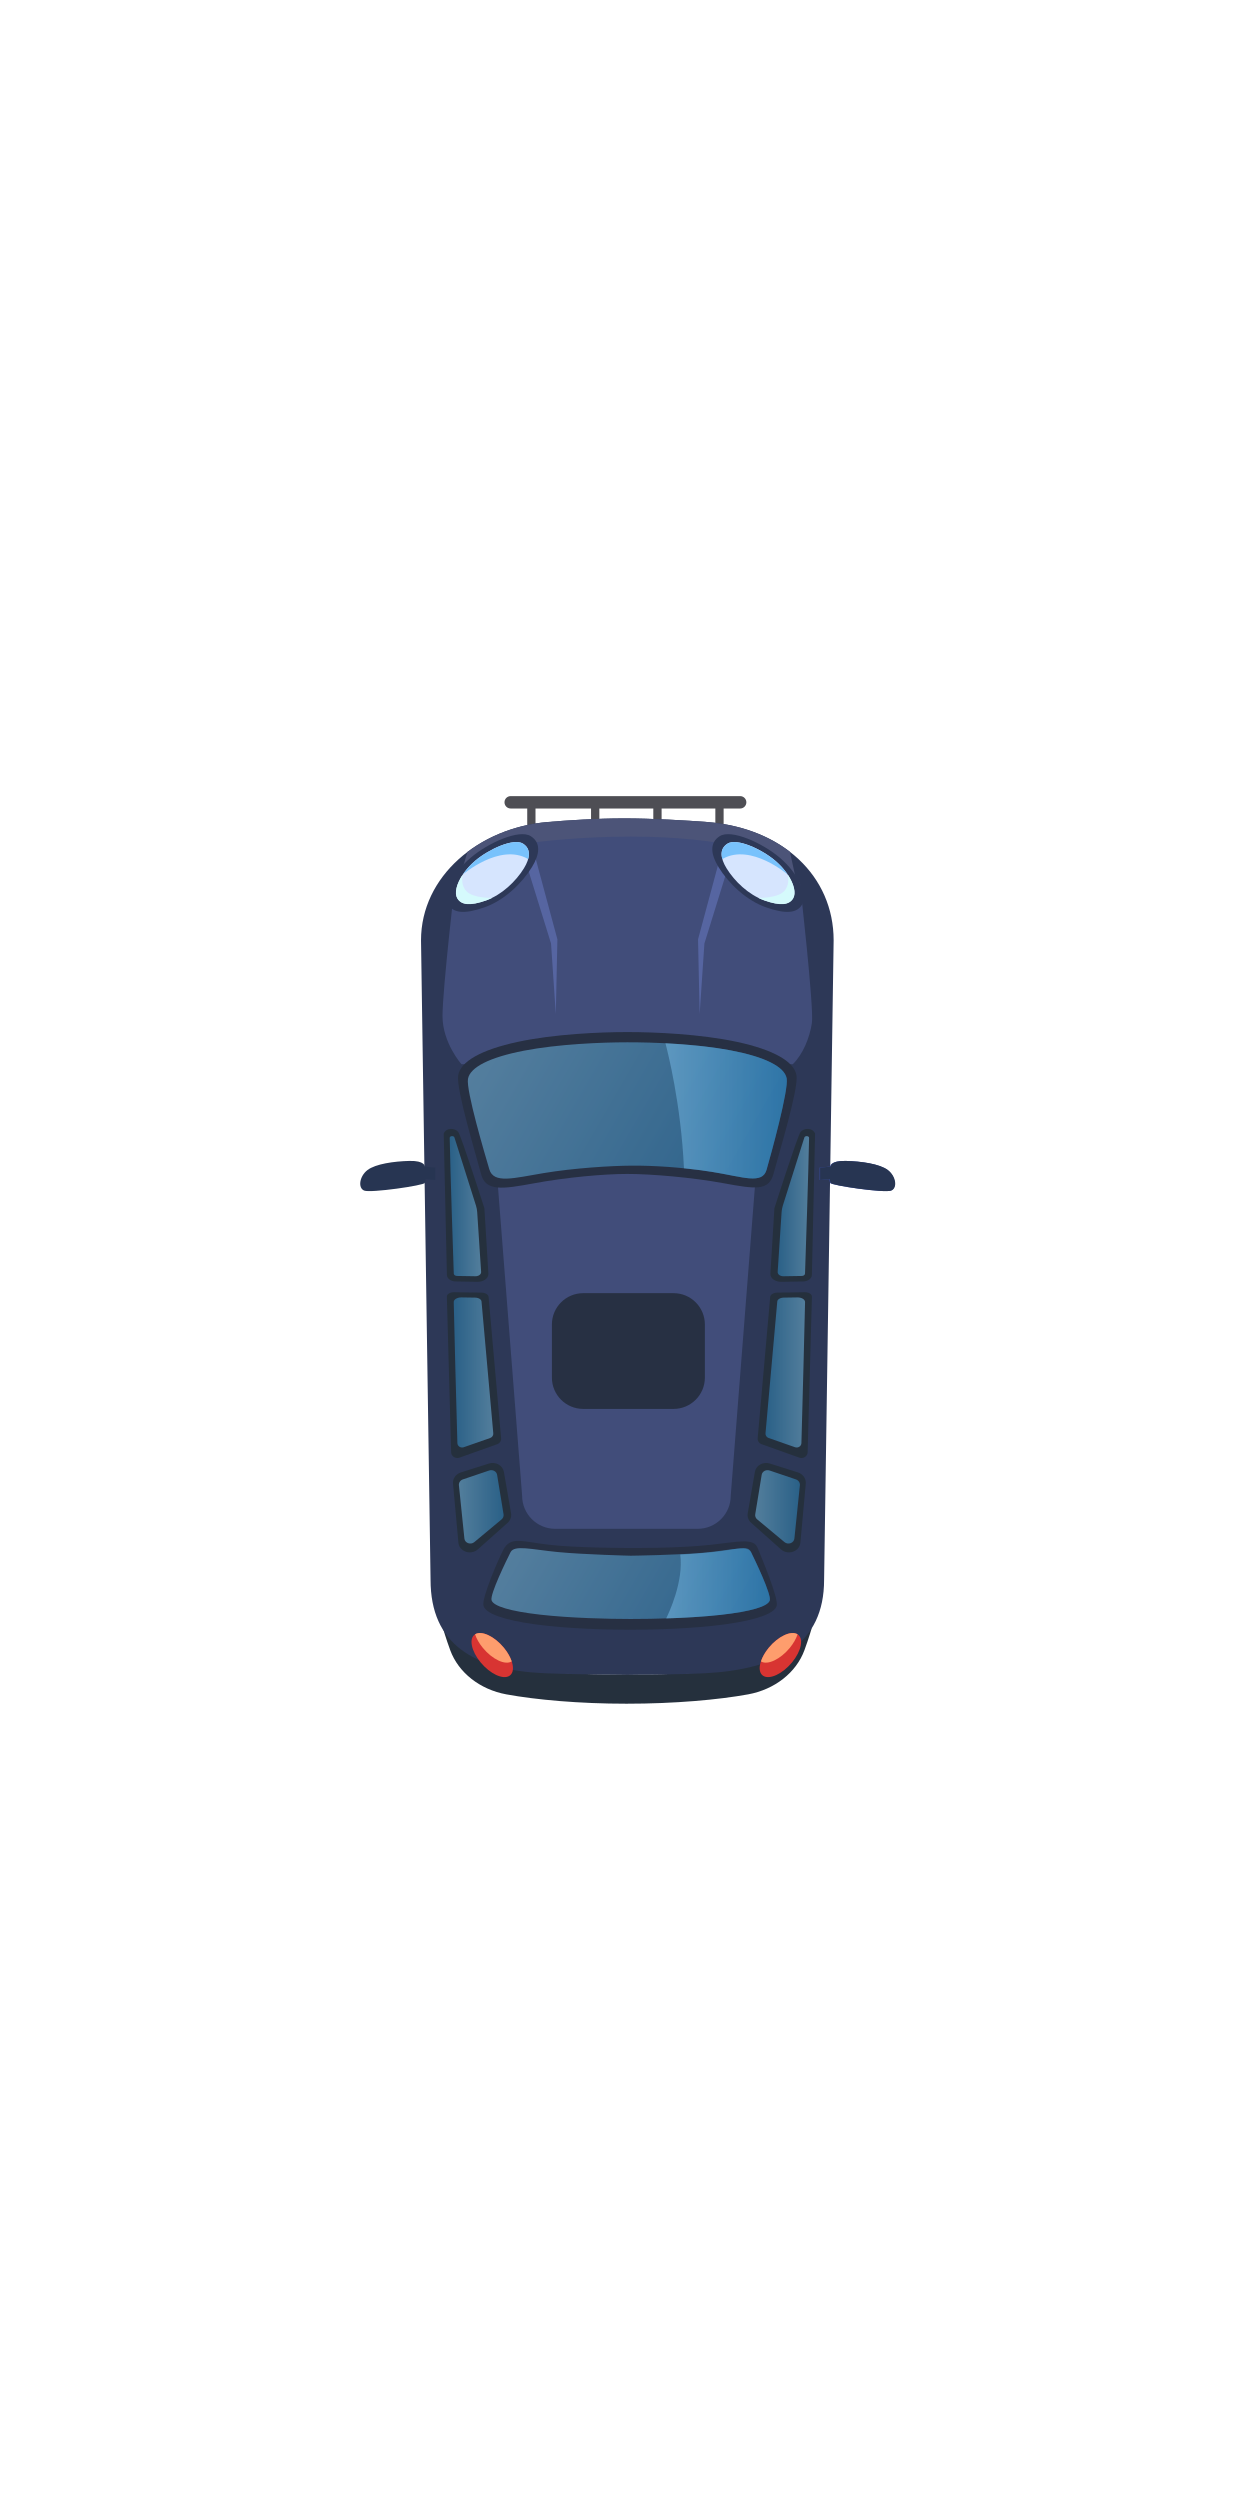
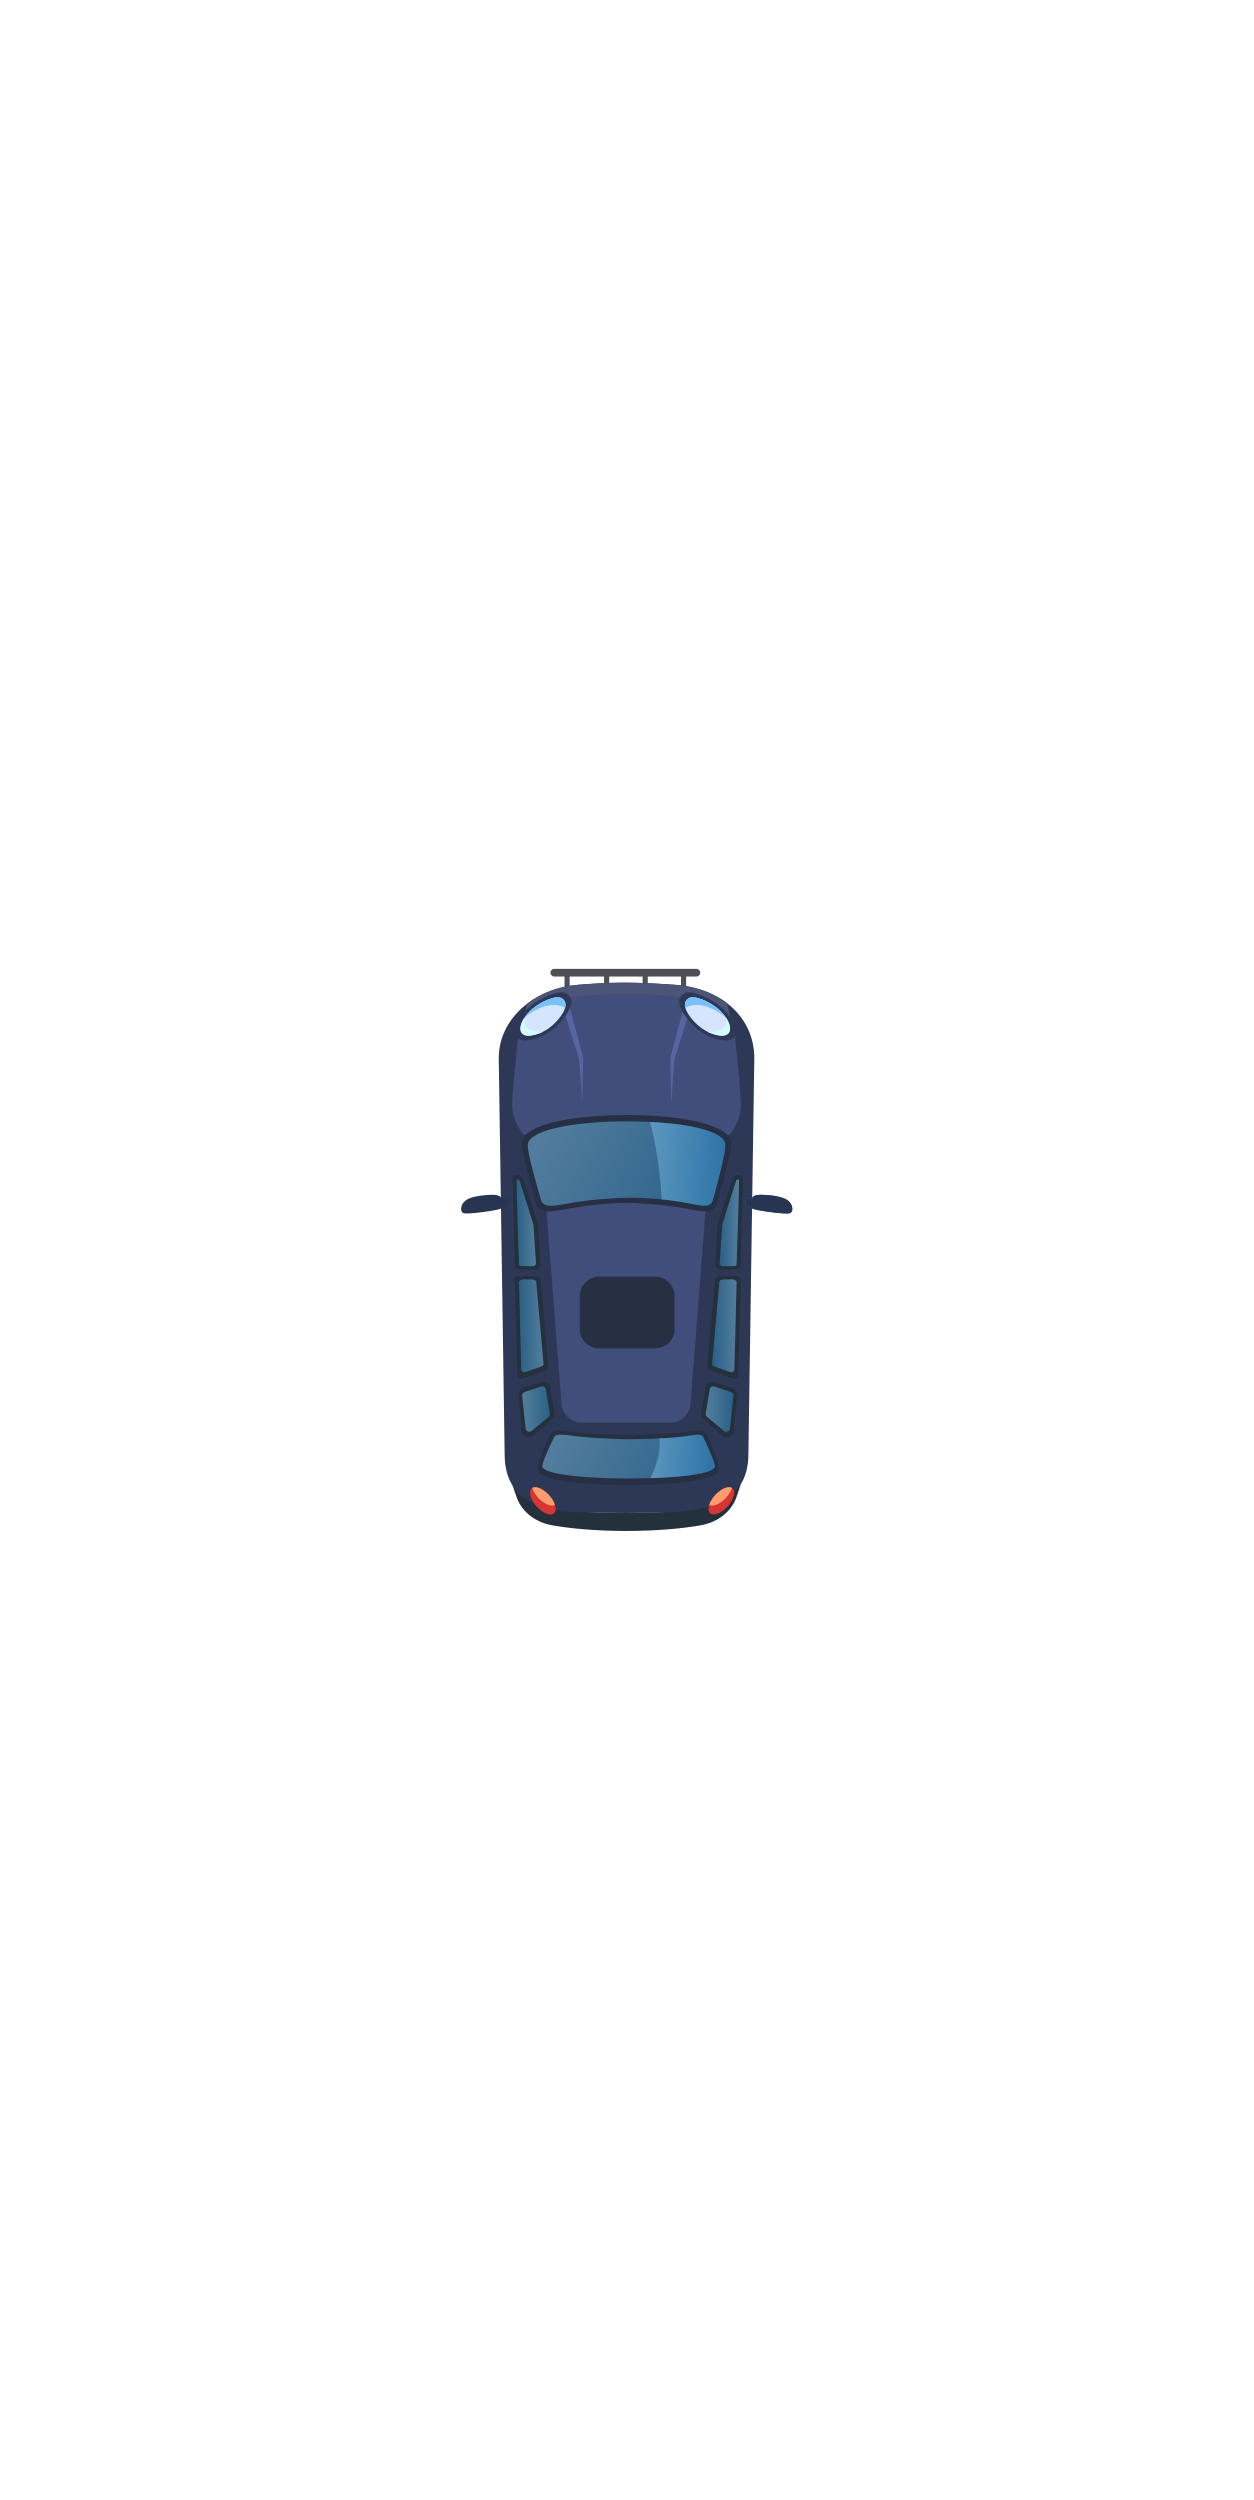
<svg xmlns="http://www.w3.org/2000/svg" width="348" height="694" viewBox="0 0 348 694" fill="none">
-   <path d="M205.467 224.443C206.418 224.443 207.188 223.672 207.188 222.721C207.188 221.77 206.417 221 205.467 221H141.768C140.817 221 140.046 221.771 140.046 222.721C140.046 223.672 140.817 224.443 141.768 224.443H205.467Z" fill="#4E4E54" />
-   <path d="M148.655 222.722H146.359V233.052H148.655V222.722Z" fill="#4E4E54" />
-   <path d="M200.876 222.722H198.58V233.052H200.876V222.722Z" fill="#4E4E54" />
-   <path d="M183.661 222.722H181.356V233.052H183.661V222.722Z" fill="#4E4E54" />
-   <path d="M166.377 222.722H164.073V233.052H166.377V222.722Z" fill="#4E4E54" />
-   <path d="M174.001 225.764L174.242 225.763C174.162 225.763 174.078 225.762 174.001 225.762V225.764Z" fill="#151347" />
-   <path d="M174.146 464.739C174.066 464.737 174.021 464.735 174.021 464.735V464.742C170.941 464.825 139.988 465.496 135.234 458.926C130.229 452.01 122.972 452.01 122.972 452.01C122.972 452.01 123.766 454.77 124.977 458.08C127.255 464.307 133.203 468.999 140.547 470.352C148.681 471.85 160.735 472.951 173.911 472.951C187.308 472.951 199.472 471.853 207.666 470.356C215.044 469.009 221.034 464.322 223.32 458.069C224.528 454.764 225.321 452.01 225.321 452.01C225.321 452.01 218.064 452.01 213.059 458.926C208.304 465.496 177.351 464.826 174.272 464.742V464.735C174.272 464.735 174.226 464.737 174.146 464.739Z" fill="#25303D" />
-   <path d="M151.304 464.497C162.382 464.954 184.594 465.072 195.664 464.497C215.93 463.444 228.769 456.387 228.769 438.561L231.417 261.045C231.417 243.22 217.307 229.853 196.326 228.193C190.719 227.749 180.993 227.183 173.32 227.183C165.544 227.183 157.404 227.726 151.966 228.193C132.955 229.827 116.875 243.22 116.875 261.045L119.523 438.561C119.523 456.387 131.485 463.68 151.304 464.497Z" fill="#2D3857" />
-   <path d="M225.384 283.977C226.005 279.819 222.05 245.076 222.05 245.076L205.498 232.42C205.498 232.42 192.758 230.627 174.735 230.627C156.712 230.627 143.04 232.143 143.04 232.143L126.484 243.348C126.484 243.348 122.842 274.553 122.842 282.037C122.842 289.521 128.103 295.421 128.103 295.421H220.08C222.856 292.727 224.763 288.135 225.384 283.977Z" fill="#414D7A" />
-   <path d="M117.939 328.373C118.163 327.661 118.163 327.356 118.163 327.356L120.856 327.559V324.102C119.734 324.102 117.939 323.797 117.939 323.797C117.939 323.797 117.938 322.17 113.674 322.272C109.41 322.374 104.25 323.085 102.006 324.814C99.761 326.543 99.312 329.797 101.107 330.508C102.903 331.221 117.715 329.085 117.939 328.373Z" fill="#273552" />
-   <path d="M154.733 260.758L148.112 236.166L145.464 237.704L152.967 261.91L154.291 281.506L154.733 260.758Z" fill="#5665A1" />
-   <path d="M154.125 424.401H193.671C198.742 424.401 202.853 420.29 202.853 415.219L210.313 319.834H137.483L144.943 415.219C144.943 420.29 149.054 424.401 154.125 424.401Z" fill="#414D7A" />
-   <path d="M247.279 330.509C249.074 329.797 248.625 326.543 246.381 324.815C244.137 323.086 238.975 322.374 234.711 322.273C230.447 322.171 230.448 323.798 230.448 323.798C230.448 323.798 228.653 324.103 227.531 324.103V327.56L230.224 327.357C230.224 327.357 230.224 327.662 230.448 328.374C230.673 329.085 245.484 331.221 247.279 330.509Z" fill="#384BA1" />
-   <path d="M148.273 328.479C157.157 326.84 167.537 325.887 174.095 325.885C180.678 325.883 192.014 326.83 200.898 328.468C209.782 330.107 213.492 330.657 214.761 325.741C216.03 320.825 221.741 302.342 221.106 298.518C220.471 294.694 214.76 291.417 204.607 289.232C194.453 287.047 181.777 286.501 174.147 286.501C166.517 286.501 153.841 287.047 143.688 289.232C133.535 291.417 127.822 294.694 127.188 298.518C126.553 302.342 132.265 320.969 133.534 325.885C134.802 330.802 139.389 330.118 148.273 328.479Z" fill="#273043" />
-   <path opacity="0.59" d="M150.959 325.647C159.324 324.262 169.376 323.62 175.39 323.581C181.21 323.543 189.595 324.01 197.966 325.37C206.337 326.73 211.612 328.854 212.799 324.734C213.986 320.614 218.979 302.538 218.375 299.337C217.771 296.135 212.386 293.398 202.819 291.583C193.252 289.768 181.311 289.329 174.125 289.34C166.938 289.351 154.999 289.827 145.44 291.672C135.88 293.517 130.506 296.271 129.915 299.474C129.324 302.678 134.627 320.474 135.831 324.59C137.033 328.705 142.594 327.032 150.959 325.647Z" fill="url(#paint0_linear_21_194)" />
-   <path d="M247.404 330.509C249.199 329.797 248.75 326.543 246.506 324.815C244.262 323.086 239.1 322.374 234.836 322.273C230.572 322.171 230.573 323.798 230.573 323.798C230.573 323.798 228.778 324.103 227.656 324.103V327.56L230.349 327.357C230.349 327.357 230.349 327.662 230.573 328.374C230.798 329.085 245.608 331.221 247.404 330.509Z" fill="#273552" />
-   <path d="M203.048 237.704L200.399 236.166L193.778 260.758L194.22 281.506L195.544 261.91L203.048 237.704Z" fill="#5665A1" />
-   <path d="M141.396 465.222C143.185 464.107 142.509 460.617 139.886 457.427C137.263 454.237 133.685 452.555 131.896 453.67C130.107 454.785 130.783 458.275 133.406 461.465C136.03 464.655 139.607 466.337 141.396 465.222Z" fill="#D83432" />
-   <path d="M142.031 461.212C142.038 461.207 142.043 461.201 142.05 461.196C141.655 460.003 140.926 458.693 139.886 457.427C137.263 454.237 133.685 452.555 131.896 453.67C131.889 453.675 131.883 453.681 131.876 453.685C132.271 454.878 133.001 456.189 134.042 457.454C136.664 460.645 140.241 462.327 142.031 461.212Z" fill="#FE9D6D" />
-   <path d="M219.877 461.466C222.5 458.276 223.176 454.786 221.387 453.671C219.597 452.556 216.02 454.238 213.397 457.428C210.774 460.618 210.098 464.108 211.887 465.223C213.677 466.337 217.254 464.655 219.877 461.466Z" fill="#D83432" />
-   <path d="M219.243 457.455C220.284 456.19 221.012 454.879 221.408 453.686C221.401 453.681 221.395 453.675 221.388 453.671C219.598 452.556 216.021 454.238 213.398 457.428C212.357 458.693 211.629 460.004 211.234 461.197C211.241 461.202 211.246 461.208 211.254 461.213C213.042 462.327 216.619 460.645 219.243 457.455Z" fill="#FE9D6D" />
-   <path d="M199.303 233.958L222.049 249.231L219.297 236.477C213.356 231.883 205.498 228.92 196.326 228.194C190.719 227.75 180.993 227.184 173.32 227.184C165.544 227.184 157.404 227.727 151.966 228.194C143.628 228.91 135.854 231.89 129.753 236.512L126.483 247.646L148.989 233.766C148.989 233.766 160.585 232.229 175.151 232.229C189.717 232.229 199.303 233.958 199.303 233.958Z" fill="#4C5478" />
-   <path opacity="0.59" d="M212.799 324.733C213.986 320.613 218.979 302.537 218.375 299.336C217.771 296.134 212.386 293.397 202.819 291.582C197.127 290.502 190.6 289.912 184.728 289.611C185.336 291.905 189.065 306.573 189.865 324.312C192.508 324.579 195.236 324.926 197.965 325.369C206.337 326.728 211.612 328.853 212.799 324.733Z" fill="url(#paint1_linear_21_194)" />
-   <path d="M134.518 251.868C139.989 249.943 144.899 245.217 147.675 240.696C149.837 237.175 150.231 233.933 147.321 232.109C144.125 230.106 135.501 233.98 130.675 238.087C125.437 242.545 122.877 248.422 124.507 251.158C125.874 253.452 128.885 253.85 134.518 251.868Z" fill="#2D3857" />
-   <path d="M134.964 249.935C139.324 248.401 143.237 244.635 145.45 241.032C147.173 238.226 147.487 235.643 145.168 234.189C142.621 232.592 135.749 235.68 131.903 238.953C127.729 242.506 125.688 247.189 126.987 249.37C128.075 251.197 130.475 251.515 134.964 249.935Z" fill="#D6E5FE" />
-   <path d="M126.946 249.41C128.035 251.238 130.434 251.555 134.924 249.975C135.502 249.772 136.072 249.526 136.632 249.25C136.096 249.26 131.38 249.299 129.544 247.472C127.983 245.919 128.268 243.645 128.443 242.8C126.704 245.398 126.081 247.959 126.946 249.41Z" fill="#D5FAFC" />
-   <path d="M146.621 238.468C147.107 236.706 146.754 235.183 145.168 234.188C142.621 232.591 135.749 235.679 131.903 238.952C130.507 240.14 129.357 241.454 128.483 242.759C128.487 242.755 138.676 234.027 146.466 238.387C146.522 238.419 146.568 238.439 146.621 238.468Z" fill="#78C2FC" />
-   <path d="M212.616 251.868C218.25 253.851 221.261 253.452 222.627 251.159C224.256 248.423 221.696 242.546 216.457 238.088C211.631 233.98 203.008 230.106 199.811 232.11C196.901 233.934 197.295 237.176 199.457 240.697C202.234 245.217 207.145 249.942 212.616 251.868Z" fill="#2D3857" />
-   <path d="M212.169 249.935C216.659 251.515 219.058 251.197 220.147 249.37C221.446 247.19 219.405 242.506 215.231 238.953C211.385 235.68 204.513 232.592 201.966 234.189C199.647 235.642 199.961 238.226 201.684 241.032C203.896 244.635 207.809 248.401 212.169 249.935Z" fill="#D6E5FE" />
-   <path d="M210.501 249.25C211.061 249.526 211.631 249.772 212.209 249.975C216.698 251.555 219.099 251.237 220.188 249.41C221.053 247.959 220.431 245.398 218.692 242.801C218.867 243.646 219.151 245.92 217.59 247.473C215.754 249.299 211.038 249.26 210.501 249.25Z" fill="#D5FAFC" />
-   <path d="M218.65 242.76C217.777 241.455 216.626 240.141 215.23 238.953C211.384 235.68 204.512 232.592 201.965 234.189C200.378 235.183 200.025 236.707 200.512 238.469C200.566 238.44 200.612 238.419 200.667 238.388C208.457 234.028 218.646 242.756 218.65 242.76Z" fill="#78C2FC" />
-   <path d="M148.514 450.911C157.314 452.122 168.302 452.424 174.915 452.424C181.528 452.424 192.516 452.121 201.316 450.911C210.116 449.7 215.067 447.885 215.617 445.766C216.167 443.647 211.403 432.384 210.303 429.661C209.203 426.937 205.171 427.949 197.466 428.818C188.305 429.852 174.915 429.726 174.915 429.726C174.915 429.726 160.065 429.726 152.364 428.818C144.664 427.91 141.729 426.409 139.717 430.235C138.35 432.835 133.663 443.648 134.213 445.766C134.764 447.884 139.714 449.7 148.514 450.911Z" fill="#273043" />
-   <path opacity="0.59" d="M150.011 448.237C158.356 449.181 168.777 449.425 175.05 449.431C181.323 449.437 191.746 449.212 200.097 448.283C208.448 447.354 213.148 445.953 213.676 444.314C214.203 442.675 209.541 433.07 208.504 430.961C207.468 428.852 203.168 430.294 195.861 430.989C188.554 431.685 175.11 431.867 175.11 431.867C175.11 431.867 162.132 431.556 154.83 430.847C147.528 430.138 142.773 428.794 141.723 430.9C140.672 433.007 135.944 442.604 136.46 444.243C136.976 445.883 141.667 447.292 150.011 448.237Z" fill="url(#paint2_linear_21_194)" />
-   <path opacity="0.59" d="M200.098 448.277C208.449 447.343 213.149 445.935 213.677 444.288C214.204 442.641 209.542 432.985 208.505 430.865C207.469 428.745 204.89 430.194 197.583 430.894C195.436 431.099 191.625 431.439 188.837 431.54C189.842 439.002 185.63 447.872 184.934 449.273C189.893 449.112 195.332 448.81 200.098 448.277Z" fill="url(#paint3_linear_21_194)" />
-   <path d="M132.653 430.098L140.907 422.741C141.678 422.054 142.038 421.061 141.87 420.088L139.885 408.599C139.572 406.788 137.589 405.685 135.713 406.28L127.95 408.741C126.538 409.189 125.63 410.477 125.756 411.854L127.251 428.239C127.478 430.73 130.7 431.839 132.653 430.098Z" fill="#25303D" />
-   <path d="M126.51 355.739L132.549 355.835C134.27 355.862 135.655 354.826 135.578 353.569L134.466 335.415C134.466 335.415 128.042 315.281 127.198 314.219C126.354 313.157 123.919 312.908 123.173 314.679L124.06 353.939C124.082 354.92 125.168 355.718 126.51 355.739Z" fill="#25303D" />
-   <path opacity="0.59" d="M126.86 354.206L131.958 354.287C132.87 354.301 133.602 353.751 133.559 353.085L132.467 336.476C132.427 335.864 132.311 335.255 132.122 334.656L126.152 315.771C125.975 315.209 124.83 315.29 124.839 315.865C124.99 324.895 125.821 349.312 125.966 353.557C125.98 353.914 126.374 354.199 126.86 354.206Z" fill="url(#paint4_linear_21_194)" />
-   <path d="M127.553 404.641L138.008 400.915C138.724 400.66 139.174 399.985 139.11 399.262L135.63 360C135.564 359.358 134.705 358.849 133.661 358.834L126.062 358.719C124.948 358.702 124.041 359.251 124.048 359.937L125.239 403.166C125.271 404.28 126.452 405.034 127.553 404.641Z" fill="#25303D" />
-   <path opacity="0.59" d="M128.737 401.751L136.077 399.185C136.635 398.99 136.987 398.462 136.936 397.897L133.668 361.287C133.616 360.702 132.843 360.236 131.9 360.221L128.078 360.163C126.897 360.145 125.938 360.735 125.955 361.469C126.091 367.413 126.669 390.876 126.968 400.61C126.996 401.468 127.894 402.046 128.737 401.751Z" fill="url(#paint5_linear_21_194)" />
-   <path opacity="0.59" d="M131.678 428.085L139.242 421.784C139.668 421.429 139.874 420.898 139.789 420.374L138 409.423C137.842 408.459 136.784 407.876 135.798 408.21L128.501 410.679C127.777 410.924 127.32 411.597 127.393 412.31L128.916 427.093C129.045 428.358 130.656 428.936 131.678 428.085Z" fill="url(#paint6_linear_21_194)" />
-   <path d="M222.19 428.239L223.685 411.854C223.811 410.477 222.903 409.188 221.491 408.741L213.728 406.28C211.852 405.685 209.869 406.788 209.556 408.599L207.571 420.088C207.403 421.061 207.764 422.054 208.534 422.741L216.787 430.098C218.74 431.839 221.963 430.73 222.19 428.239Z" fill="#25303D" />
-   <path d="M222.931 355.739C224.273 355.718 225.358 354.92 225.38 353.939L226.267 314.679C225.521 312.908 223.086 313.156 222.242 314.219C221.398 315.281 214.974 335.415 214.974 335.415L213.863 353.569C213.786 354.827 215.17 355.863 216.892 355.835L222.931 355.739Z" fill="#25303D" />
-   <path opacity="0.59" d="M222.58 354.206C223.066 354.198 223.46 353.914 223.473 353.559C223.619 349.314 224.449 324.897 224.6 315.867C224.61 315.292 223.465 315.211 223.287 315.773L217.317 334.658C217.128 335.256 217.012 335.865 216.972 336.478L215.88 353.087C215.836 353.753 216.569 354.303 217.481 354.289L222.58 354.206Z" fill="url(#paint7_linear_21_194)" />
-   <path d="M221.888 404.641C222.989 405.034 224.17 404.28 224.2 403.166L225.392 359.937C225.399 359.251 224.491 358.703 223.377 358.719L215.778 358.834C214.734 358.85 213.877 359.358 213.81 360L210.33 399.262C210.266 399.984 210.716 400.659 211.432 400.915L221.888 404.641Z" fill="#25303D" />
-   <path opacity="0.59" d="M220.703 401.751C221.547 402.046 222.445 401.468 222.471 400.61C222.77 390.876 223.347 367.413 223.484 361.469C223.501 360.735 222.541 360.146 221.361 360.163L217.539 360.221C216.597 360.235 215.823 360.701 215.771 361.287L212.504 397.897C212.453 398.463 212.806 398.99 213.363 399.185L220.703 401.751Z" fill="url(#paint8_linear_21_194)" />
-   <path opacity="0.59" d="M220.526 427.093L222.049 412.31C222.122 411.597 221.665 410.924 220.941 410.679L213.644 408.21C212.658 407.876 211.6 408.459 211.442 409.423L209.653 420.374C209.568 420.898 209.774 421.429 210.2 421.784L217.763 428.085C218.785 428.936 220.396 428.358 220.526 427.093Z" fill="url(#paint9_linear_21_194)" />
-   <path d="M186.979 391.117C191.781 391.117 195.673 387.224 195.673 382.422V367.676C195.673 362.874 191.781 358.981 186.979 358.981H161.902C157.1 358.981 153.208 362.874 153.208 367.676V382.422C153.208 387.224 157.1 391.117 161.902 391.117H186.979Z" fill="#273043" />
+   <path d="M193.322 271.084C193.911 271.084 194.388 270.606 194.388 270.017C194.388 269.428 193.911 268.951 193.322 268.951H153.87C153.281 268.951 152.803 269.429 152.803 270.017C152.803 270.606 153.281 271.084 153.87 271.084H193.322Z" fill="#4E4E54" />
+   <path d="M158.135 270.018H156.713V276.416H158.135V270.018Z" fill="#4E4E54" />
+   <path d="M190.479 270.018H189.057V276.416H190.479V270.018Z" fill="#4E4E54" />
+   <path d="M179.816 270.018H178.389V276.416H179.816V270.018Z" fill="#4E4E54" />
+   <path d="M169.112 270.018H167.685V276.416H169.112V270.018Z" fill="#4E4E54" />
+   <path d="M173.834 271.902L173.983 271.901C173.933 271.901 173.881 271.901 173.834 271.901V271.902Z" fill="#151347" />
+   <path d="M173.924 419.914C173.874 419.913 173.846 419.911 173.846 419.911V419.916C171.939 419.967 152.767 420.383 149.823 416.313C146.723 412.03 142.228 412.03 142.228 412.03C142.228 412.03 142.72 413.739 143.47 415.789C144.881 419.646 148.564 422.552 153.113 423.39C158.151 424.318 165.617 425 173.777 425C182.075 425 189.609 424.32 194.684 423.393C199.254 422.558 202.964 419.656 204.38 415.783C205.128 413.736 205.619 412.03 205.619 412.03C205.619 412.03 201.125 412.03 198.025 416.313C195.08 420.383 175.909 419.968 174.002 419.916V419.911C174.002 419.911 173.973 419.913 173.924 419.914Z" fill="#25303D" />
+   <path d="M159.776 419.764C166.637 420.047 180.394 420.12 187.251 419.764C199.803 419.112 207.755 414.741 207.755 403.7L209.395 293.753C209.395 282.713 200.656 274.434 187.661 273.406C184.188 273.131 178.164 272.781 173.412 272.781C168.596 272.781 163.554 273.117 160.186 273.406C148.411 274.418 138.452 282.713 138.452 293.753L140.092 403.7C140.092 414.741 147.501 419.258 159.776 419.764Z" fill="#2D3857" />
+   <path d="M205.658 307.957C206.043 305.381 203.593 283.863 203.593 283.863L193.342 276.024C193.342 276.024 185.451 274.914 174.288 274.914C163.126 274.914 154.658 275.853 154.658 275.853L144.403 282.793C144.403 282.793 142.148 302.12 142.148 306.755C142.148 311.39 145.406 315.045 145.406 315.045H202.373C204.093 313.376 205.274 310.532 205.658 307.957Z" fill="#414D7A" />
+   <path d="M139.11 335.454C139.249 335.013 139.249 334.824 139.249 334.824L140.917 334.95V332.809C140.222 332.809 139.11 332.62 139.11 332.62C139.11 332.62 139.11 331.612 136.469 331.675C133.828 331.738 130.632 332.179 129.242 333.25C127.852 334.32 127.574 336.336 128.686 336.776C129.798 337.218 138.972 335.895 139.11 335.454Z" fill="#273552" />
+   <path d="M161.9 293.576L157.799 278.344L156.159 279.297L160.806 294.289L161.626 306.426L161.9 293.576Z" fill="#5665A1" />
+   <path d="M161.523 394.93H186.017C189.157 394.93 191.704 392.384 191.704 389.243L196.324 330.165H151.216L155.836 389.243C155.836 392.384 158.382 394.93 161.523 394.93Z" fill="#414D7A" />
+   <path d="M219.219 336.777C220.331 336.336 220.053 334.32 218.663 333.25C217.273 332.179 214.076 331.738 211.435 331.676C208.794 331.613 208.794 332.62 208.794 332.62C208.794 332.62 207.682 332.809 206.988 332.809V334.95L208.655 334.825C208.655 334.825 208.655 335.013 208.794 335.454C208.934 335.895 218.108 337.218 219.219 336.777Z" fill="#384BA1" />
+   <path d="M157.899 335.519C163.401 334.504 169.83 333.914 173.892 333.913C177.969 333.912 184.99 334.498 190.493 335.513C195.995 336.528 198.292 336.868 199.078 333.824C199.864 330.779 203.402 319.331 203.009 316.963C202.615 314.594 199.078 312.565 192.79 311.211C186.501 309.858 178.65 309.52 173.924 309.52C169.198 309.52 161.347 309.858 155.058 311.211C148.77 312.565 145.232 314.594 144.839 316.963C144.446 319.331 147.984 330.868 148.77 333.913C149.555 336.958 152.396 336.535 157.899 335.519Z" fill="#273043" />
+   <path opacity="0.59" d="M159.562 333.765C164.743 332.908 170.969 332.51 174.694 332.486C178.299 332.462 183.492 332.752 188.677 333.594C193.861 334.436 197.128 335.752 197.864 333.2C198.599 330.648 201.691 319.453 201.317 317.47C200.943 315.487 197.608 313.792 191.682 312.667C185.757 311.543 178.361 311.271 173.91 311.278C169.459 311.285 162.064 311.58 156.144 312.723C150.223 313.865 146.894 315.571 146.528 317.555C146.162 319.539 149.447 330.562 150.192 333.111C150.937 335.659 154.381 334.623 159.562 333.765Z" fill="url(#paint0_linear_21_194)" />
+   <path d="M219.297 336.777C220.408 336.336 220.13 334.32 218.741 333.25C217.351 332.179 214.153 331.738 211.513 331.676C208.872 331.613 208.872 332.62 208.872 332.62C208.872 332.62 207.76 332.809 207.065 332.809V334.95L208.733 334.825C208.733 334.825 208.733 335.013 208.872 335.454C209.011 335.895 218.184 337.218 219.297 336.777Z" fill="#273552" />
+   <path d="M191.824 279.297L190.184 278.344L186.083 293.576L186.357 306.426L187.177 294.289L191.824 279.297Z" fill="#5665A1" />
+   <path d="M153.639 420.213C154.747 419.522 154.328 417.361 152.704 415.385C151.079 413.409 148.863 412.367 147.755 413.058C146.647 413.749 147.066 415.91 148.69 417.886C150.315 419.862 152.531 420.904 153.639 420.213Z" fill="#D83432" />
+   <path d="M154.032 417.729C154.037 417.726 154.04 417.722 154.045 417.719C153.8 416.98 153.348 416.169 152.704 415.385C151.08 413.409 148.864 412.367 147.756 413.058C147.751 413.061 147.747 413.065 147.743 413.067C147.988 413.806 148.439 414.618 149.084 415.402C150.708 417.378 152.924 418.42 154.032 417.729Z" fill="#FE9D6D" />
+   <path d="M202.247 417.887C203.872 415.911 204.29 413.749 203.182 413.059C202.074 412.368 199.858 413.41 198.234 415.386C196.609 417.361 196.19 419.523 197.298 420.214C198.407 420.904 200.622 419.862 202.247 417.887Z" fill="#D83432" />
+   <path d="M201.854 415.402C202.499 414.619 202.95 413.807 203.195 413.068C203.191 413.065 203.187 413.061 203.183 413.059C202.074 412.368 199.859 413.41 198.234 415.386C197.589 416.169 197.138 416.981 196.894 417.72C196.898 417.723 196.901 417.727 196.906 417.73C198.014 418.42 200.229 417.378 201.854 415.402Z" fill="#FE9D6D" />
+   <path d="M189.505 276.977L203.593 286.436L201.888 278.537C198.209 275.692 193.342 273.856 187.661 273.407C184.188 273.132 178.164 272.781 173.412 272.781C168.596 272.781 163.554 273.118 160.186 273.407C155.022 273.85 150.207 275.696 146.428 278.559L144.403 285.455L158.342 276.858C158.342 276.858 165.524 275.906 174.546 275.906C183.568 275.906 189.505 276.977 189.505 276.977Z" fill="#4C5478" />
+   <path opacity="0.59" d="M197.863 333.199C198.598 330.648 201.691 319.452 201.317 317.469C200.943 315.486 197.607 313.791 191.682 312.667C188.157 311.998 184.114 311.633 180.477 311.446C180.854 312.867 183.163 321.952 183.659 332.939C185.296 333.104 186.985 333.319 188.676 333.593C193.861 334.435 197.128 335.751 197.863 333.199Z" fill="url(#paint1_linear_21_194)" />
+   <path d="M149.379 288.07C152.767 286.877 155.809 283.95 157.528 281.15C158.868 278.969 159.112 276.961 157.309 275.832C155.33 274.591 149.988 276.99 146.999 279.534C143.755 282.295 142.169 285.935 143.178 287.63C144.025 289.051 145.89 289.297 149.379 288.07Z" fill="#2D3857" />
+   <path d="M149.656 286.872C152.356 285.922 154.779 283.59 156.15 281.358C157.217 279.62 157.412 278.02 155.975 277.12C154.398 276.131 150.142 278.043 147.76 280.07C145.174 282.271 143.91 285.172 144.715 286.522C145.389 287.654 146.875 287.851 149.656 286.872Z" fill="#D6E5FE" />
+   <path d="M144.69 286.547C145.364 287.679 146.85 287.876 149.631 286.897C149.989 286.771 150.342 286.619 150.689 286.448C150.357 286.454 147.436 286.478 146.299 285.347C145.332 284.385 145.508 282.977 145.617 282.453C144.54 284.062 144.154 285.648 144.69 286.547Z" fill="#D5FAFC" />
+   <path d="M156.876 279.77C157.177 278.679 156.958 277.735 155.976 277.119C154.398 276.13 150.142 278.043 147.76 280.07C146.895 280.806 146.183 281.62 145.642 282.428C145.644 282.425 151.955 277.02 156.78 279.72C156.814 279.74 156.843 279.752 156.876 279.77Z" fill="#78C2FC" />
+   <path d="M197.75 288.07C201.24 289.298 203.105 289.051 203.951 287.63C204.96 285.936 203.374 282.296 200.129 279.535C197.14 276.99 191.8 274.591 189.819 275.832C188.017 276.962 188.261 278.97 189.6 281.151C191.32 283.95 194.362 286.877 197.75 288.07Z" fill="#2D3857" />
+   <path d="M197.473 286.872C200.254 287.851 201.74 287.654 202.415 286.522C203.219 285.172 201.955 282.271 199.37 280.07C196.988 278.043 192.732 276.131 191.154 277.12C189.718 278.02 189.912 279.62 190.979 281.358C192.349 283.59 194.773 285.922 197.473 286.872Z" fill="#D6E5FE" />
+   <path d="M196.44 286.448C196.787 286.619 197.14 286.771 197.498 286.897C200.279 287.876 201.765 287.679 202.44 286.547C202.975 285.648 202.59 284.062 201.513 282.454C201.621 282.977 201.798 284.386 200.831 285.347C199.694 286.478 196.773 286.454 196.44 286.448Z" fill="#D5FAFC" />
+   <path d="M201.487 282.428C200.947 281.62 200.234 280.806 199.369 280.07C196.987 278.043 192.731 276.131 191.153 277.12C190.17 277.736 189.952 278.679 190.253 279.771C190.287 279.753 190.315 279.74 190.349 279.721C195.174 277.02 201.485 282.426 201.487 282.428Z" fill="#78C2FC" />
+   <path d="M158.047 411.349C163.498 412.099 170.303 412.286 174.399 412.286C178.495 412.286 185.301 412.099 190.751 411.349C196.201 410.599 199.268 409.475 199.609 408.163C199.949 406.85 196.999 399.874 196.317 398.188C195.636 396.501 193.139 397.127 188.366 397.666C182.692 398.306 174.399 398.228 174.399 398.228C174.399 398.228 165.202 398.228 160.432 397.666C155.663 397.103 153.846 396.174 152.6 398.543C151.753 400.154 148.849 406.851 149.19 408.163C149.531 409.474 152.597 410.599 158.047 411.349Z" fill="#273043" />
+   <path opacity="0.59" d="M158.975 409.693C164.143 410.278 170.598 410.429 174.483 410.433C178.368 410.436 184.824 410.297 189.996 409.722C195.168 409.146 198.079 408.278 198.406 407.263C198.733 406.248 195.845 400.299 195.203 398.993C194.561 397.687 191.898 398.58 187.372 399.01C182.847 399.441 174.52 399.554 174.52 399.554C174.52 399.554 166.482 399.361 161.959 398.922C157.437 398.483 154.492 397.651 153.841 398.955C153.19 400.26 150.262 406.204 150.582 407.219C150.901 408.235 153.807 409.108 158.975 409.693Z" fill="url(#paint2_linear_21_194)" />
+   <path opacity="0.59" d="M189.997 409.718C195.169 409.139 198.08 408.267 198.407 407.247C198.733 406.227 195.846 400.247 195.204 398.933C194.562 397.62 192.965 398.518 188.439 398.951C187.109 399.078 184.749 399.289 183.022 399.352C183.645 403.973 181.036 409.467 180.605 410.335C183.676 410.235 187.045 410.048 189.997 409.718Z" fill="url(#paint3_linear_21_194)" />
+   <path d="M148.224 398.458L153.336 393.902C153.814 393.476 154.036 392.861 153.932 392.259L152.703 385.143C152.509 384.021 151.281 383.338 150.119 383.707L145.311 385.231C144.436 385.508 143.874 386.306 143.952 387.159L144.878 397.307C145.019 398.85 147.015 399.537 148.224 398.458Z" fill="#25303D" />
+   <path d="M144.42 352.403L148.16 352.463C149.226 352.479 150.084 351.838 150.036 351.059L149.347 339.815C149.347 339.815 145.368 327.345 144.846 326.687C144.323 326.03 142.815 325.875 142.353 326.972L142.902 351.288C142.916 351.896 143.588 352.39 144.42 352.403Z" fill="#25303D" />
+   <path opacity="0.59" d="M144.636 351.454L147.794 351.504C148.359 351.513 148.812 351.172 148.785 350.76L148.109 340.473C148.084 340.094 148.012 339.716 147.895 339.345L144.198 327.649C144.088 327.301 143.379 327.351 143.385 327.707C143.478 333.3 143.993 348.423 144.083 351.052C144.091 351.273 144.335 351.45 144.636 351.454Z" fill="url(#paint4_linear_21_194)" />
+   <path d="M145.065 382.691L151.541 380.384C151.984 380.226 152.263 379.808 152.223 379.36L150.068 355.042C150.027 354.645 149.495 354.329 148.849 354.32L144.142 354.249C143.452 354.238 142.89 354.578 142.895 355.003L143.632 381.778C143.652 382.468 144.384 382.935 145.065 382.691Z" fill="#25303D" />
+   <path opacity="0.59" d="M145.799 380.901L150.345 379.312C150.691 379.191 150.909 378.864 150.877 378.514L148.853 355.84C148.821 355.477 148.342 355.189 147.758 355.179L145.391 355.143C144.659 355.132 144.065 355.498 144.076 355.952C144.16 359.634 144.518 374.166 144.703 380.195C144.721 380.726 145.277 381.084 145.799 380.901Z" fill="url(#paint5_linear_21_194)" />
+   <path opacity="0.59" d="M147.62 397.212L152.305 393.309C152.569 393.089 152.697 392.76 152.644 392.436L151.536 385.653C151.438 385.056 150.783 384.695 150.172 384.902L145.653 386.431C145.204 386.583 144.921 387 144.966 387.441L145.91 396.597C145.99 397.381 146.987 397.739 147.62 397.212Z" fill="url(#paint6_linear_21_194)" />
+   <path d="M203.68 397.307L204.606 387.159C204.684 386.306 204.122 385.508 203.247 385.231L198.439 383.707C197.277 383.338 196.049 384.021 195.855 385.143L194.626 392.259C194.522 392.861 194.745 393.476 195.222 393.902L200.334 398.458C201.543 399.537 203.54 398.85 203.68 397.307Z" fill="#25303D" />
+   <path d="M204.139 352.403C204.97 352.39 205.642 351.896 205.656 351.288L206.205 326.972C205.743 325.875 204.235 326.029 203.712 326.687C203.189 327.345 199.211 339.815 199.211 339.815L198.523 351.059C198.475 351.838 199.332 352.48 200.399 352.463L204.139 352.403Z" fill="#25303D" />
+   <path opacity="0.59" d="M203.922 351.454C204.223 351.449 204.467 351.273 204.475 351.053C204.565 348.424 205.079 333.301 205.173 327.708C205.179 327.352 204.47 327.302 204.36 327.65L200.662 339.347C200.545 339.717 200.473 340.094 200.448 340.474L199.772 350.761C199.745 351.173 200.199 351.514 200.763 351.505L203.922 351.454Z" fill="url(#paint7_linear_21_194)" />
+   <path d="M203.492 382.691C204.174 382.935 204.906 382.468 204.925 381.778L205.663 355.003C205.667 354.578 205.105 354.239 204.415 354.249L199.709 354.32C199.062 354.33 198.531 354.645 198.489 355.042L196.334 379.36C196.294 379.807 196.573 380.225 197.016 380.384L203.492 382.691Z" fill="#25303D" />
+   <path opacity="0.59" d="M202.759 380.901C203.282 381.084 203.838 380.726 203.854 380.195C204.039 374.166 204.397 359.634 204.482 355.952C204.492 355.498 203.897 355.133 203.167 355.143L200.799 355.179C200.216 355.188 199.737 355.477 199.704 355.84L197.681 378.514C197.649 378.865 197.868 379.191 198.213 379.312L202.759 380.901Z" fill="url(#paint8_linear_21_194)" />
+   <path opacity="0.59" d="M202.649 396.597L203.592 387.441C203.638 387 203.355 386.583 202.906 386.431L198.387 384.902C197.776 384.695 197.121 385.056 197.023 385.653L195.915 392.436C195.862 392.76 195.99 393.089 196.254 393.309L200.938 397.212C201.571 397.739 202.569 397.381 202.649 396.597Z" fill="url(#paint9_linear_21_194)" />
+   <path d="M181.871 374.315C184.845 374.315 187.256 371.904 187.256 368.93V359.797C187.256 356.822 184.845 354.411 181.871 354.411H166.34C163.366 354.411 160.955 356.822 160.955 359.797V368.93C160.955 371.904 163.366 374.315 166.34 374.315H181.871Z" fill="#273043" />
  <defs>
-     <linearGradient id="paint0_linear_21_194" x1="136.29" y1="288.021" x2="209.674" y2="330.389" gradientUnits="userSpaceOnUse">
+     <linearGradient id="paint0_linear_21_194" x1="150.476" y1="310.461" x2="195.928" y2="336.703" gradientUnits="userSpaceOnUse">
      <stop stop-color="#72B3DD" />
      <stop offset="0.995" stop-color="#2E81BA" />
    </linearGradient>
-     <linearGradient id="paint1_linear_21_194" x1="184.729" y1="308.376" x2="218.425" y2="308.376" gradientUnits="userSpaceOnUse">
+     <linearGradient id="paint1_linear_21_194" x1="180.478" y1="323.069" x2="201.348" y2="323.069" gradientUnits="userSpaceOnUse">
      <stop stop-color="#72B3DD" />
      <stop offset="0.995" stop-color="#2E81BA" />
    </linearGradient>
-     <linearGradient id="paint2_linear_21_194" x1="146.468" y1="422.675" x2="206.267" y2="457.2" gradientUnits="userSpaceOnUse">
+     <linearGradient id="paint2_linear_21_194" x1="156.78" y1="393.861" x2="193.817" y2="415.244" gradientUnits="userSpaceOnUse">
      <stop stop-color="#72B3DD" />
      <stop offset="0.995" stop-color="#2E81BA" />
    </linearGradient>
-     <linearGradient id="paint3_linear_21_194" x1="184.934" y1="439.515" x2="213.717" y2="439.515" gradientUnits="userSpaceOnUse">
+     <linearGradient id="paint3_linear_21_194" x1="180.605" y1="404.291" x2="198.432" y2="404.291" gradientUnits="userSpaceOnUse">
      <stop stop-color="#72B3DD" />
      <stop offset="0.995" stop-color="#2E81BA" />
    </linearGradient>
-     <linearGradient id="paint4_linear_21_194" x1="133.561" y1="334.839" x2="124.84" y2="334.839" gradientUnits="userSpaceOnUse">
+     <linearGradient id="paint4_linear_21_194" x1="148.787" y1="339.459" x2="143.385" y2="339.459" gradientUnits="userSpaceOnUse">
      <stop stop-color="#72B3DD" />
      <stop offset="0.995" stop-color="#2E81BA" />
    </linearGradient>
-     <linearGradient id="paint5_linear_21_194" x1="136.942" y1="380.996" x2="125.956" y2="380.996" gradientUnits="userSpaceOnUse">
+     <linearGradient id="paint5_linear_21_194" x1="150.88" y1="368.047" x2="144.076" y2="368.047" gradientUnits="userSpaceOnUse">
      <stop stop-color="#72B3DD" />
      <stop offset="0.995" stop-color="#2E81BA" />
    </linearGradient>
-     <linearGradient id="paint6_linear_21_194" x1="127.385" y1="418.301" x2="139.807" y2="418.301" gradientUnits="userSpaceOnUse">
+     <linearGradient id="paint6_linear_21_194" x1="144.961" y1="391.152" x2="152.655" y2="391.152" gradientUnits="userSpaceOnUse">
      <stop stop-color="#72B3DD" />
      <stop offset="0.995" stop-color="#2E81BA" />
    </linearGradient>
-     <linearGradient id="paint7_linear_21_194" x1="224.601" y1="334.839" x2="215.88" y2="334.839" gradientUnits="userSpaceOnUse">
+     <linearGradient id="paint7_linear_21_194" x1="205.173" y1="339.459" x2="199.771" y2="339.459" gradientUnits="userSpaceOnUse">
      <stop stop-color="#72B3DD" />
      <stop offset="0.995" stop-color="#2E81BA" />
    </linearGradient>
-     <linearGradient id="paint8_linear_21_194" x1="223.485" y1="380.996" x2="212.499" y2="380.996" gradientUnits="userSpaceOnUse">
+     <linearGradient id="paint8_linear_21_194" x1="204.482" y1="368.047" x2="197.678" y2="368.047" gradientUnits="userSpaceOnUse">
      <stop stop-color="#72B3DD" />
      <stop offset="0.995" stop-color="#2E81BA" />
    </linearGradient>
-     <linearGradient id="paint9_linear_21_194" x1="209.634" y1="418.301" x2="222.056" y2="418.301" gradientUnits="userSpaceOnUse">
+     <linearGradient id="paint9_linear_21_194" x1="195.903" y1="391.152" x2="203.597" y2="391.152" gradientUnits="userSpaceOnUse">
      <stop stop-color="#72B3DD" />
      <stop offset="0.995" stop-color="#2E81BA" />
    </linearGradient>
  </defs>
</svg>
